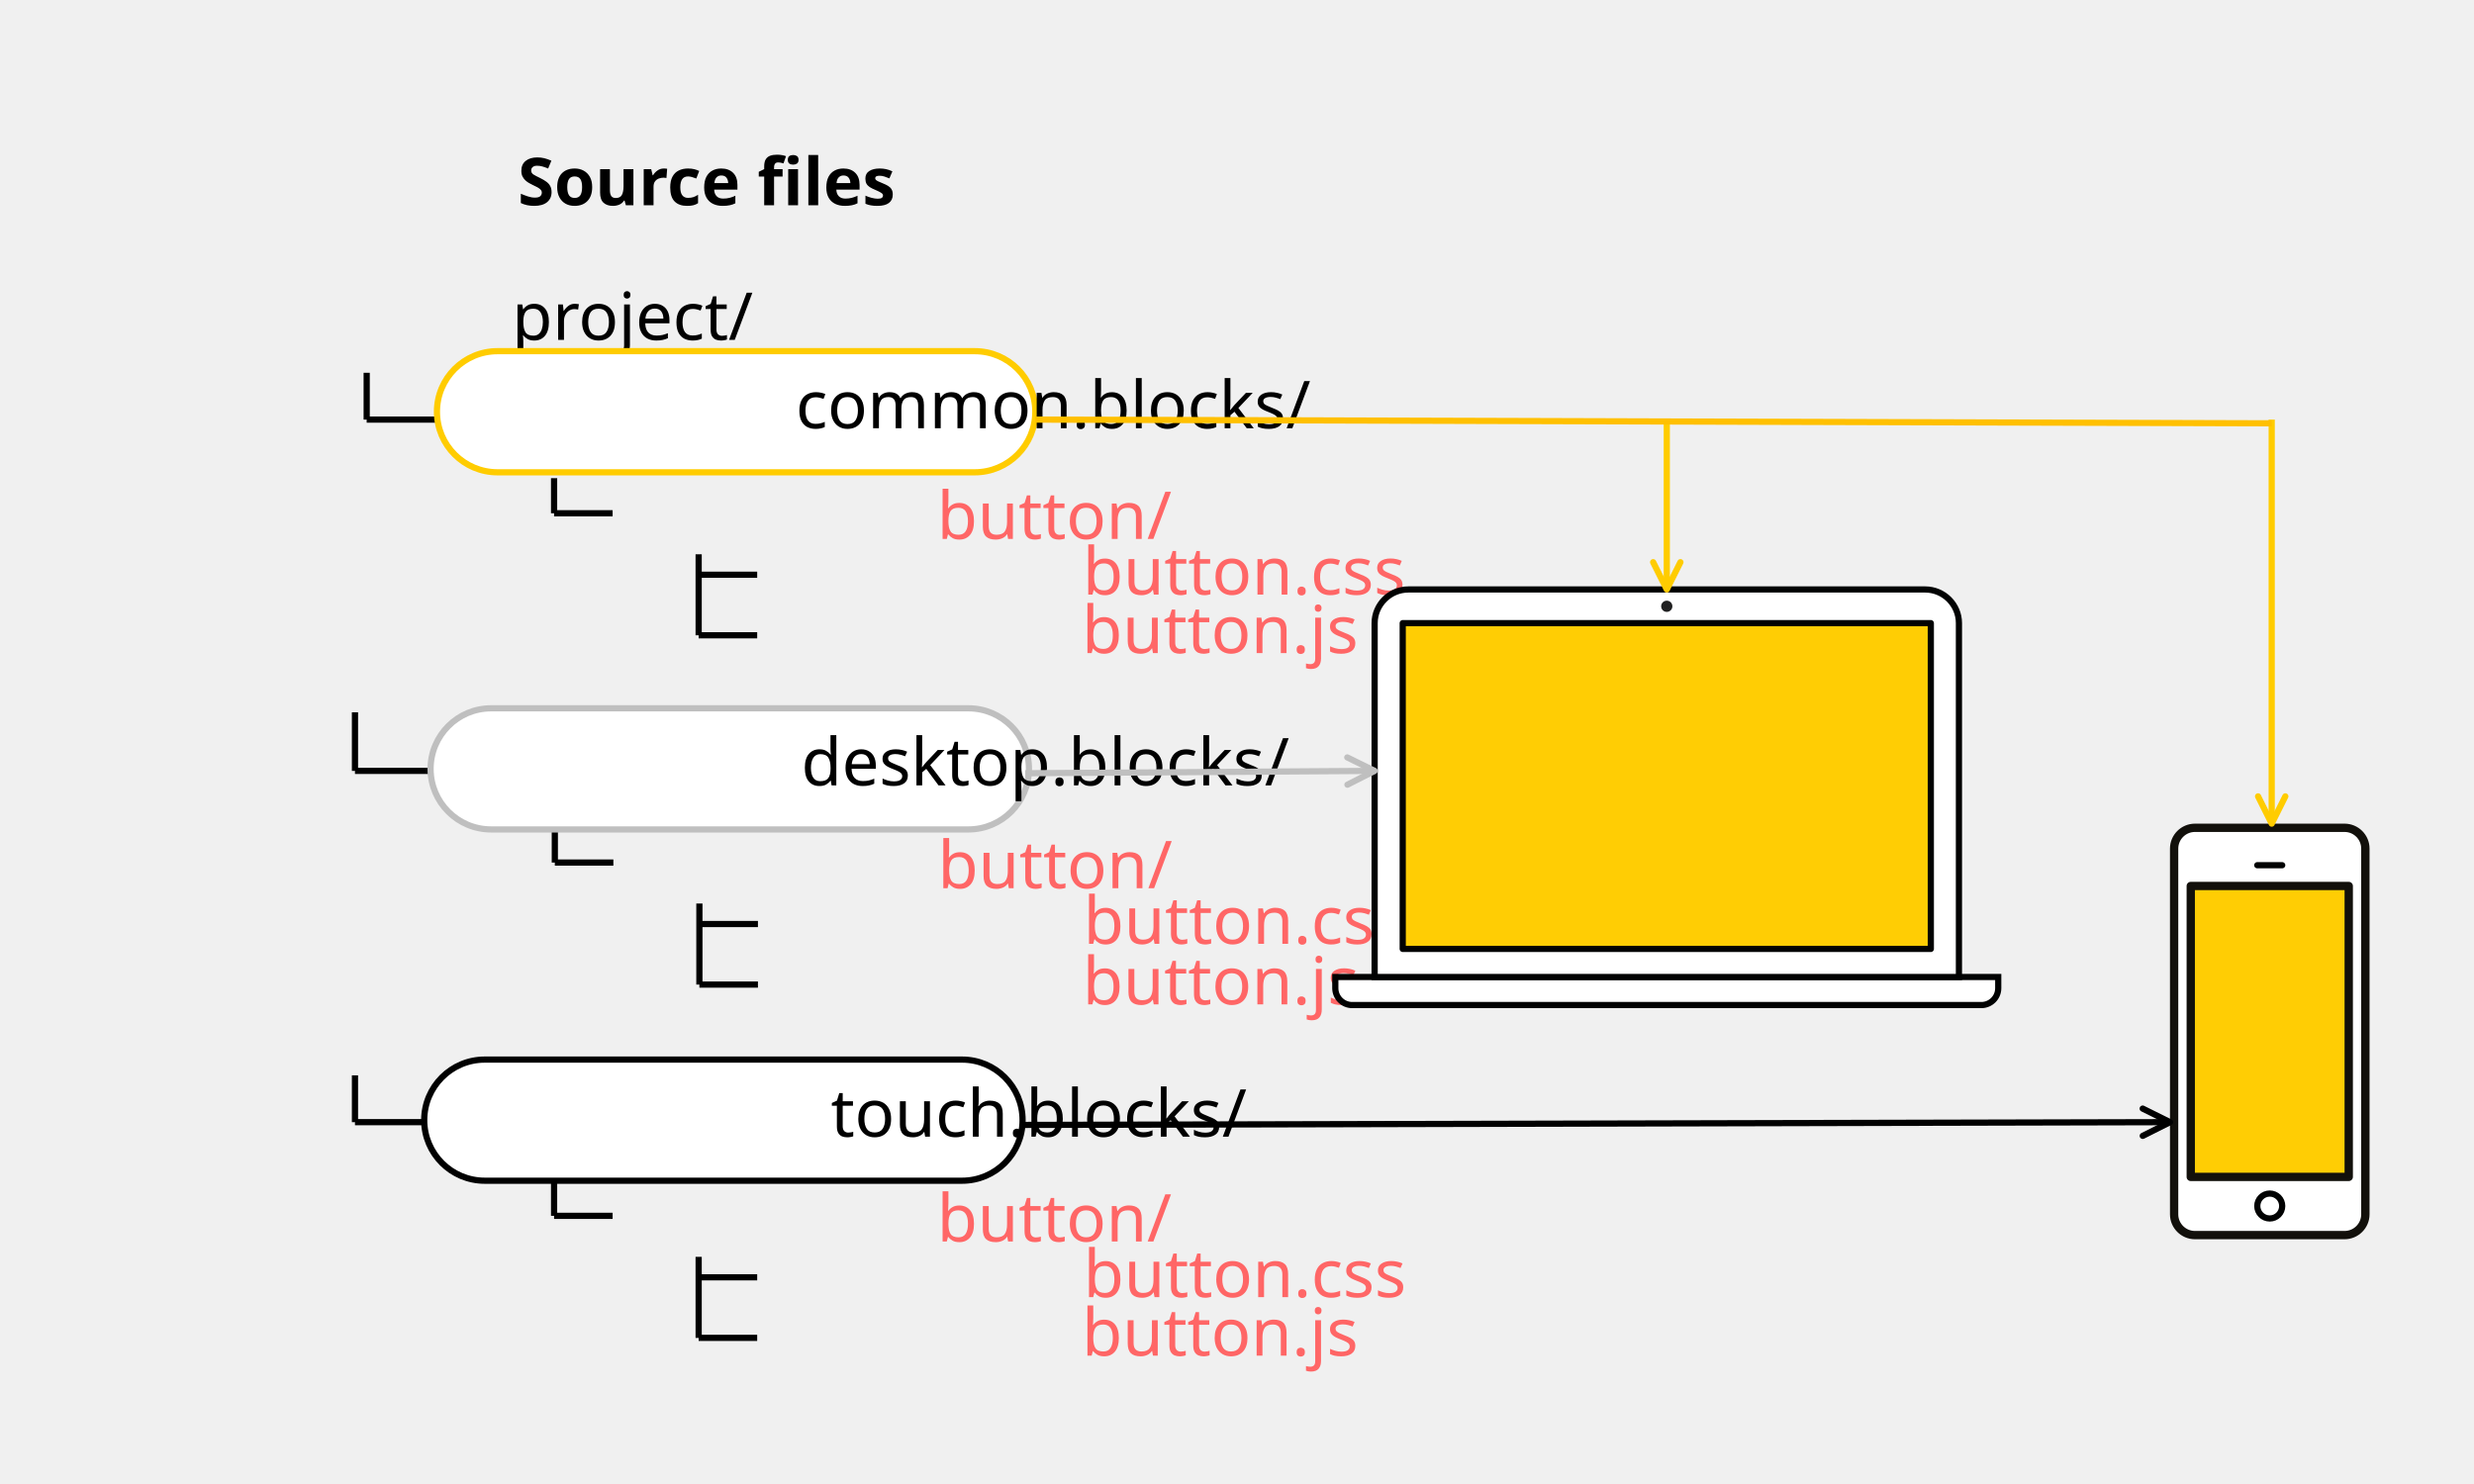
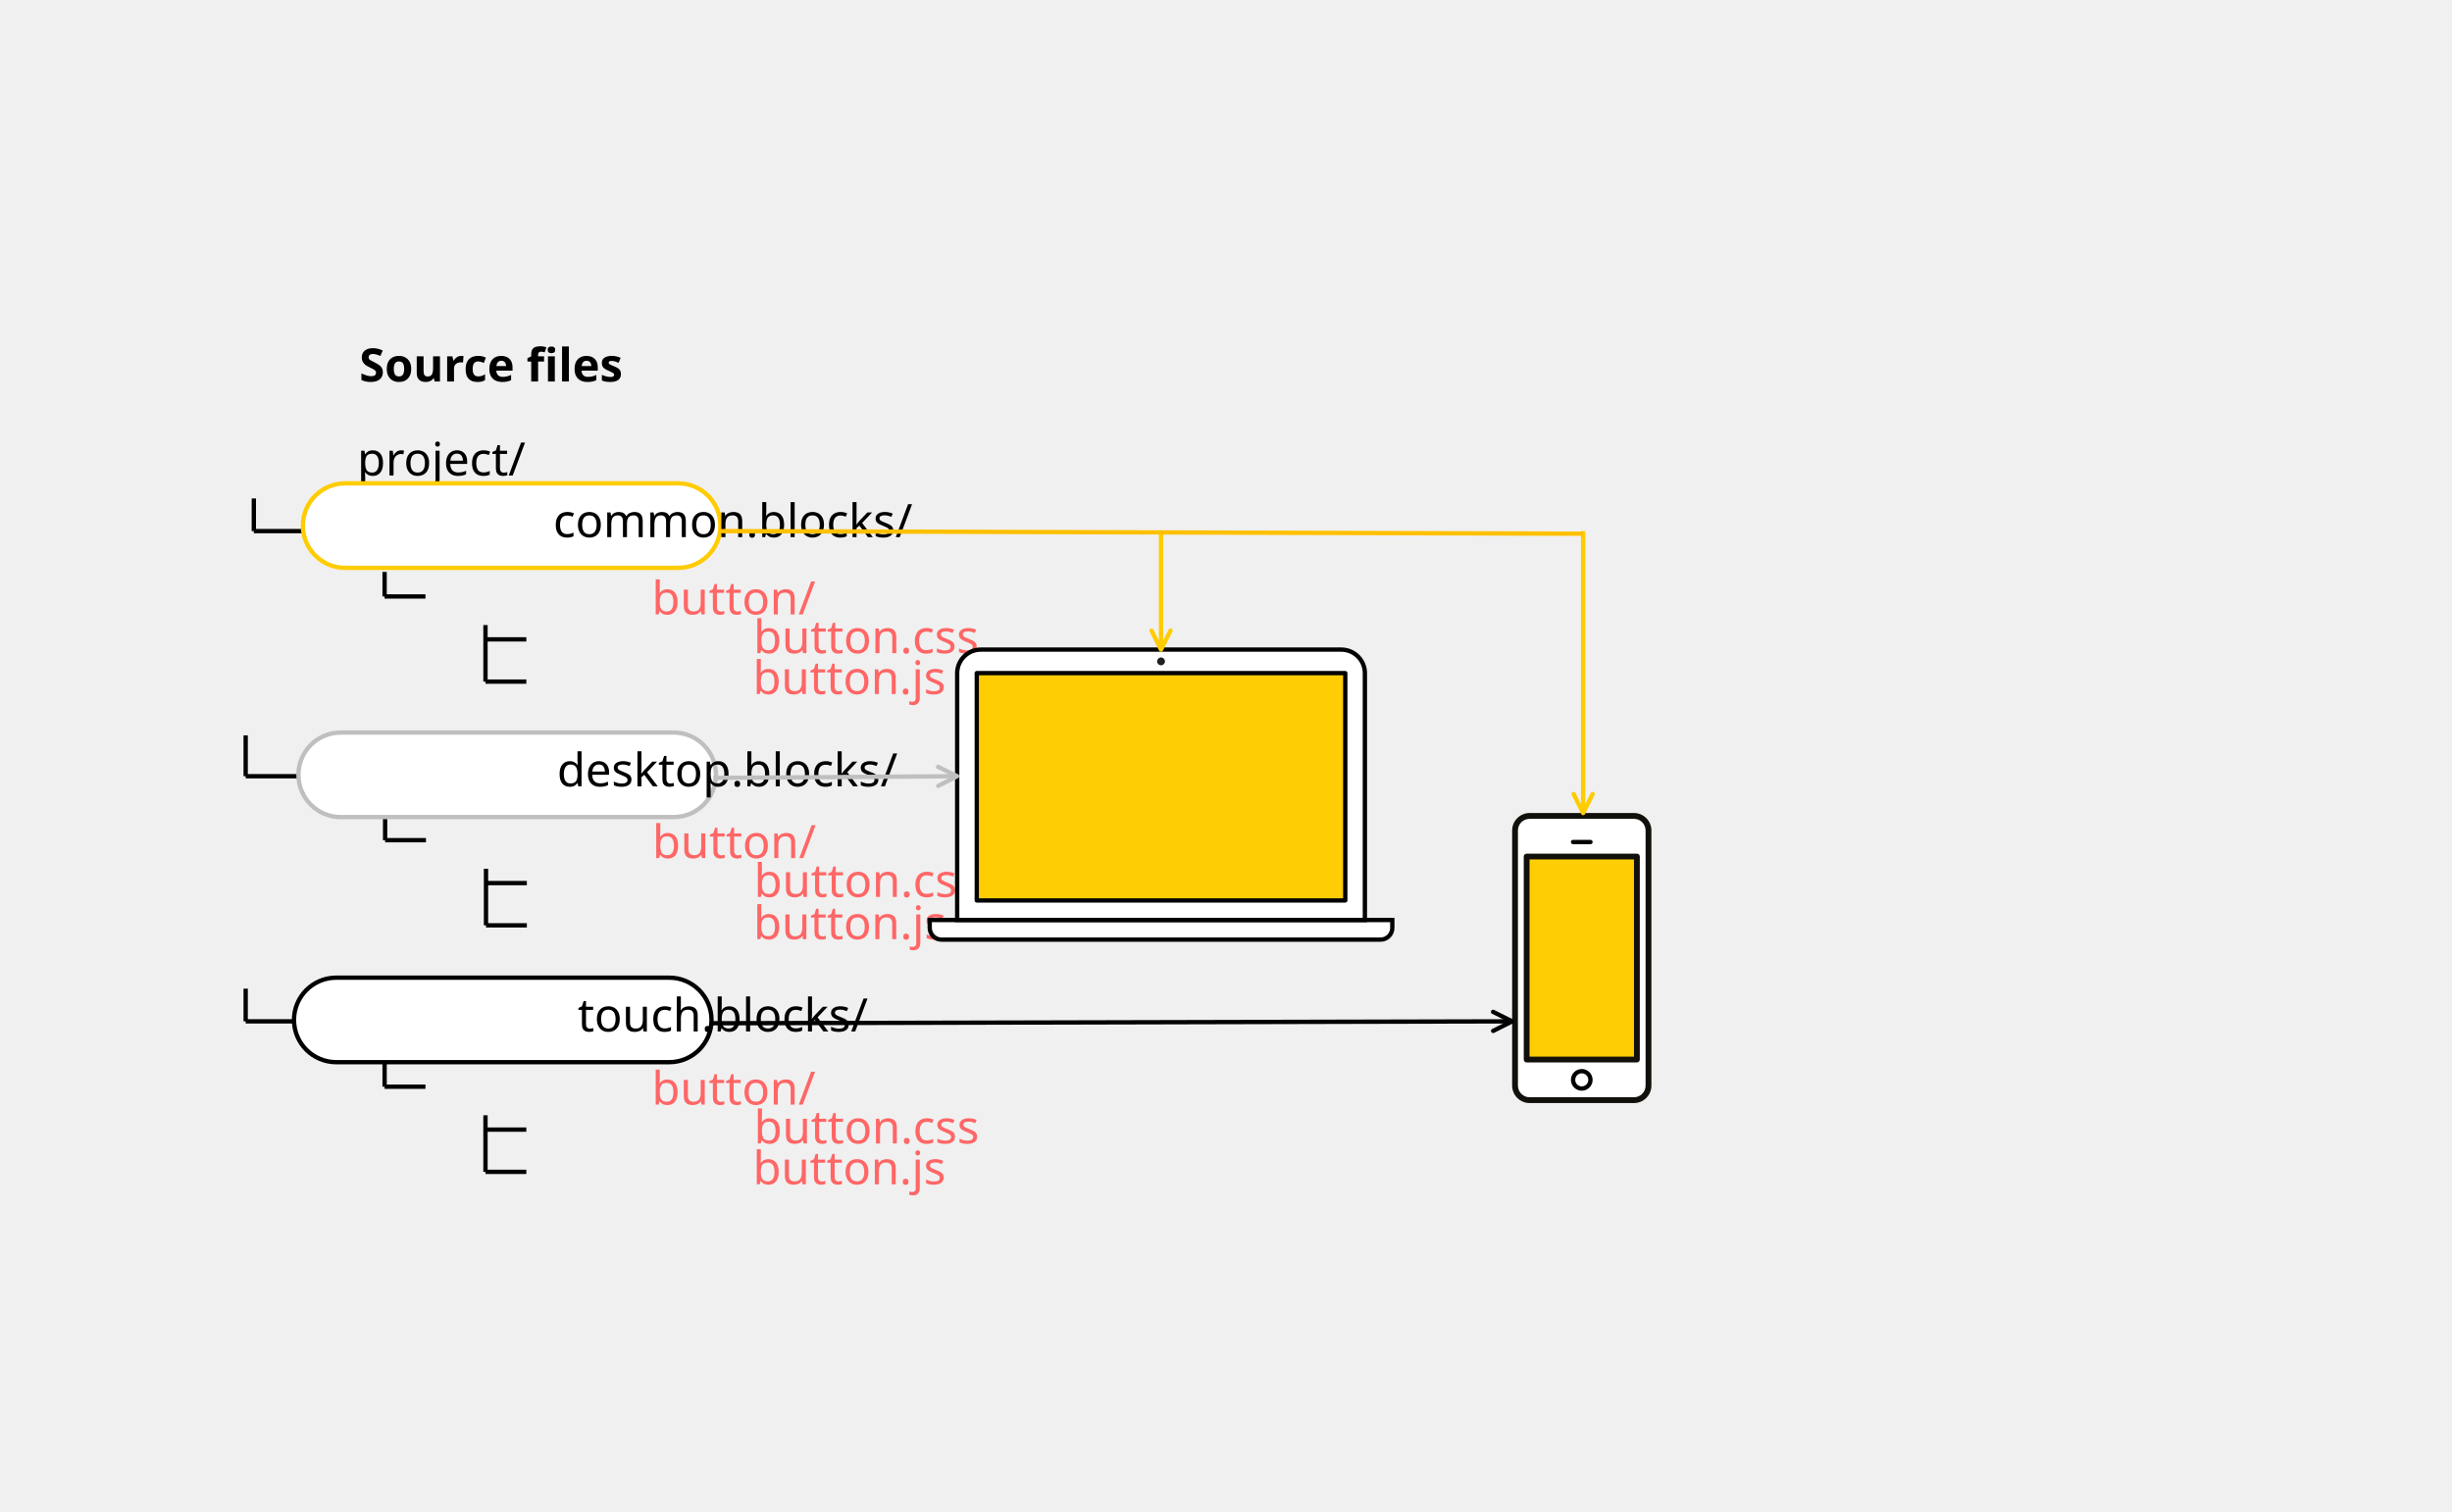
- <svg xmlns="http://www.w3.org/2000/svg" xmlns:ns1="http://schemas.microsoft.com/visio/2003/SVGExtensions/" xmlns:xlink="http://www.w3.org/1999/xlink" width="8.316in" height="4.987in" viewBox="0 0 598.716 359.063" xml:space="preserve" color-interpolation-filters="sRGB" class="st29">
+ <svg xmlns="http://www.w3.org/2000/svg" xmlns:ns1="http://schemas.microsoft.com/visio/2003/SVGExtensions/" xmlns:xlink="http://www.w3.org/1999/xlink" width="11.811in" height="7.283in" viewBox="0 0 850.394 524.409" xml:space="preserve" color-interpolation-filters="sRGB" class="st29">
  <ns1:documentProperties ns1:langID="1049" ns1:metric="true" ns1:viewMarkup="false">
    <ns1:userDefs>
      <ns1:ud ns1:nameU="msvNoAutoConnect" ns1:val="VT0(0):26" />
      <ns1:ud ns1:nameU="msvConvertTheme" />
      <ns1:ud ns1:nameU="DocShowPicture" ns1:prompt="" ns1:val="VT0(1):26" />
      <ns1:ud ns1:nameU="visTLShowProps" ns1:prompt="" ns1:val="VT0(0):26" />
    </ns1:userDefs>
  </ns1:documentProperties>
  <style type="text/css">
	
		.st1 {fill:#ffcc00;stroke:none;stroke-linecap:round;stroke-linejoin:round;stroke-width:0.72}
		.st2 {fill:none;marker-end:url(#mrkr13-6);stroke:none;stroke-linecap:butt;stroke-width:1.5}
		.st3 {fill:#ffcc00;fill-opacity:1;stroke:#ffcc00;stroke-opacity:1;stroke-width:0.373}
		.st4 {fill:#000000;font-family:Yandex Sans Text Light;font-size:1.333em;font-weight:bold}
		.st5 {stroke:#000000;stroke-linecap:butt;stroke-width:1.5}
		.st6 {fill:#ff6666;font-family:Yandex Sans Text Light;font-size:1.333em}
		.st7 {fill:#000000;font-family:Yandex Sans Text Light;font-size:1.333em}
		.st8 {fill:#ffffff;marker-end:url(#mrkr13-136);stroke:#bfbfbf;stroke-linecap:butt;stroke-width:1.5}
		.st9 {fill:#bfbfbf;fill-opacity:1;stroke:#bfbfbf;stroke-opacity:1;stroke-width:0.373}
		.st10 {fill:#ffffff;marker-end:url(#mrkr13-6);stroke:#ffcc00;stroke-linecap:butt;stroke-width:1.5}
		.st11 {fill:#ffffff;marker-end:url(#mrkr13-145);stroke:#000000;stroke-linecap:butt;stroke-width:1.5}
		.st12 {fill:#000000;fill-opacity:1;stroke:#000000;stroke-opacity:1;stroke-width:0.373}
		.st13 {fill:#ffffff;stroke:#010202;stroke-linecap:butt;stroke-width:1.5}
		.st14 {fill:#202021;stroke:none;stroke-linecap:butt;stroke-width:1.5}
		.st15 {fill:#ffcc09;stroke:#010202;stroke-linecap:butt;stroke-width:1.5}
		.st16 {fill:none}
		.st17 {stroke:#010202;stroke-linecap:round;stroke-linejoin:round;stroke-width:1.5}
		.st18 {fill:#ffcd04;stroke:#010202;stroke-linecap:round;stroke-linejoin:round;stroke-width:1.5}
		.st19 {fill:#ffffff;stroke:none;stroke-linecap:butt;stroke-width:1.5}
		.st20 {fill:#12100b;stroke:none;stroke-linecap:butt;stroke-width:1.5}
		.st21 {fill:#ffcd04;stroke:none;stroke-linecap:butt;stroke-width:1.5}
		.st22 {marker-end:url(#mrkr3-198);stroke:#000000;stroke-linecap:butt;stroke-width:1.5}
		.st23 {fill:#000000;fill-opacity:1;stroke:#000000;stroke-opacity:1;stroke-width:0.455}
		.st24 {marker-end:url(#mrkr3-205);stroke:#bfbfbf;stroke-linecap:butt;stroke-width:1.5}
		.st25 {fill:#bfbfbf;fill-opacity:1;stroke:#bfbfbf;stroke-opacity:1;stroke-width:0.455}
		.st26 {marker-end:url(#mrkr3-212);stroke:#ffcc00;stroke-linecap:butt;stroke-width:1.5}
		.st27 {fill:#ffcc00;fill-opacity:1;stroke:#ffcc00;stroke-opacity:1;stroke-width:0.455}
		.st28 {stroke:#ffc000;stroke-linecap:butt;stroke-width:1.5}
		.st29 {fill:none;fill-rule:evenodd;font-size:12px;overflow:visible;stroke-linecap:square;stroke-miterlimit:3}
	
	</style>
  <defs id="Patterns_And_Gradients">
    <linearGradient id="grad0-11" x1="0" y1="0" x2="1" y2="0" gradientTransform="rotate(270 0.5 0.5)">
      <stop offset="0" stop-color="#f2f2f2" stop-opacity="1" />
      <stop offset="1" stop-color="#ffffff" stop-opacity="1" />
    </linearGradient>
    <linearGradient id="grad0-222" x1="0" y1="0" x2="1" y2="0" gradientTransform="rotate(270 0.5 0.5)">
      <stop offset="0" stop-color="#ffce3c" stop-opacity="1" />
      <stop offset="1" stop-color="#ffc000" stop-opacity="1" />
    </linearGradient>
  </defs>
  <defs id="Markers">
    <g id="lend13">
      <path d="M 3 1 L 0 0 L 3 -1 L 3 1 " style="stroke:none" />
    </g>
    <marker id="mrkr13-6" class="st3" ns1:arrowType="13" ns1:arrowSize="2" ns1:setback="8.04" refX="-8.04" orient="auto" markerUnits="strokeWidth" overflow="visible">
      <use xlink:href="#lend13" transform="scale(-2.68,-2.68) " />
    </marker>
    <marker id="mrkr13-136" class="st9" ns1:arrowType="13" ns1:arrowSize="2" ns1:setback="8.04" refX="-8.04" orient="auto" markerUnits="strokeWidth" overflow="visible">
      <use xlink:href="#lend13" transform="scale(-2.68,-2.68) " />
    </marker>
    <marker id="mrkr13-145" class="st12" ns1:arrowType="13" ns1:arrowSize="2" ns1:setback="8.04" refX="-8.04" orient="auto" markerUnits="strokeWidth" overflow="visible">
      <use xlink:href="#lend13" transform="scale(-2.68,-2.68) " />
    </marker>
    <g id="lend3">
      <path d="M 2 1 L 0 0 L 2 -1 " style="stroke-linecap:round;stroke-linejoin:round;fill:none" />
    </g>
    <marker id="mrkr3-198" class="st23" ns1:arrowType="3" ns1:arrowSize="1" orient="auto" markerUnits="strokeWidth" overflow="visible">
      <use xlink:href="#lend3" transform="scale(-2.2,-2.2) " />
    </marker>
    <marker id="mrkr3-205" class="st25" ns1:arrowType="3" ns1:arrowSize="1" orient="auto" markerUnits="strokeWidth" overflow="visible">
      <use xlink:href="#lend3" transform="scale(-2.2,-2.2) " />
    </marker>
    <marker id="mrkr3-212" class="st27" ns1:arrowType="3" ns1:arrowSize="1" orient="auto" markerUnits="strokeWidth" overflow="visible">
      <use xlink:href="#lend3" transform="scale(-2.2,-2.2) " />
    </marker>
  </defs>
  <g ns1:mID="4" ns1:index="2" ns1:groupContext="foregroundPage">
    <ns1:pageProperties ns1:drawingScale="0.0393701" ns1:pageScale="0.0393701" ns1:drawingUnits="24" ns1:shadowOffsetX="8.50394" ns1:shadowOffsetY="-8.50394" />
    <ns1:layer ns1:name="Flowchart" ns1:index="0" />
    <ns1:layer ns1:name="Connector" ns1:index="1" />
    <ns1:layer ns1:name="Соединительная линия" ns1:index="2" />
-     <g id="shape1-1" ns1:mID="1" ns1:groupContext="shape" transform="translate(158.512,-328.35)">
-       <path d="M0 359.06 L134.31 359.06 L0 359.06 Z" class="st1" />
-     </g>
-     <g id="shape4-3" ns1:mID="4" ns1:groupContext="shape" transform="translate(24.9449,-300.004)">
-       <ns1:textBlock ns1:margins="rect(4,4,4,4)" ns1:tabSpace="42.5197" />
-       <ns1:textRect cx="66.614" cy="344.889" width="133.23" height="28.346" />
-       <rect x="0" y="330.716" width="133.228" height="28.346" class="st2" />
-       <text x="25.49" y="349.69" class="st4" ns1:langID="1033">
+     <g id="shape1-1" ns1:mID="1" ns1:groupContext="shape" transform="translate(157.803,-411.024)">
+       <path d="M0 524.41 L134.31 524.41 L0 524.41 Z" class="st1" />
+     </g>
+     <g id="shape4-3" ns1:mID="4" ns1:groupContext="shape" transform="translate(24.2362,-382.677)">
+       <ns1:textBlock ns1:margins="rect(4,4,4,4)" ns1:tabSpace="42.5197" />
+       <ns1:textRect cx="66.614" cy="510.236" width="133.23" height="28.346" />
+       <rect x="0" y="496.063" width="133.228" height="28.346" class="st2" />
+       <text x="25.49" y="515.04" class="st4" ns1:langID="1033">
        <ns1:paragraph ns1:horizAlign="1" />
        <ns1:tabList />Source files</text>
    </g>
-     <g id="shape5-8" ns1:mID="5" ns1:groupContext="shape" transform="translate(493.141,115.752) rotate(90)">
-       <path d="M0 359.06 L8.5 359.06" class="st5" />
-     </g>
-     <g id="shape7-13" ns1:mID="7" ns1:groupContext="shape" transform="translate(134.079,-234.807)">
-       <path d="M0 359.06 L14.17 359.06" class="st5" />
-     </g>
-     <g id="shape8-17" ns1:mID="8" ns1:groupContext="shape" transform="translate(136.873,-223.468)">
-       <ns1:textBlock ns1:margins="rect(4,4,4,4)" ns1:tabSpace="42.5197" />
-       <ns1:textRect cx="42.52" cy="349.141" width="85.04" height="19.843" />
-       <rect x="0" y="339.22" width="85.039" height="19.843" class="st2" />
-       <text x="15.01" y="353.94" class="st6" ns1:langID="1033">
+     <g id="shape5-8" ns1:mID="5" ns1:groupContext="shape" transform="translate(657.78,198.425) rotate(90)">
+       <path d="M0 524.41 L8.5 524.41" class="st5" />
+     </g>
+     <g id="shape7-13" ns1:mID="7" ns1:groupContext="shape" transform="translate(133.37,-317.48)">
+       <path d="M0 524.41 L14.17 524.41" class="st5" />
+     </g>
+     <g id="shape8-17" ns1:mID="8" ns1:groupContext="shape" transform="translate(136.164,-306.142)">
+       <ns1:textBlock ns1:margins="rect(4,4,4,4)" ns1:tabSpace="42.5197" />
+       <ns1:textRect cx="42.52" cy="514.488" width="85.04" height="19.843" />
+       <rect x="0" y="504.567" width="85.039" height="19.843" class="st2" />
+       <text x="15.01" y="519.29" class="st6" ns1:langID="1033">
        <ns1:paragraph ns1:horizAlign="1" />
        <ns1:tabList />button/</text>
    </g>
-     <g id="shape11-21" ns1:mID="11" ns1:groupContext="shape" transform="translate(169.066,-219.925)">
-       <path d="M0 359.06 L14.17 359.06" class="st5" />
-     </g>
-     <g id="shape17-25" ns1:mID="17" ns1:groupContext="shape" transform="translate(34.8661,-271.657)">
-       <ns1:textBlock ns1:margins="rect(4,4,4,4)" ns1:tabSpace="42.5197" />
-       <ns1:textRect cx="42.52" cy="349.141" width="85.04" height="19.843" />
-       <rect x="0" y="339.22" width="85.039" height="19.843" class="st2" />
-       <text x="14.14" y="353.94" class="st7" ns1:langID="1033">
+     <g id="shape11-21" ns1:mID="11" ns1:groupContext="shape" transform="translate(168.358,-302.598)">
+       <path d="M0 524.41 L14.17 524.41" class="st5" />
+     </g>
+     <g id="shape17-25" ns1:mID="17" ns1:groupContext="shape" transform="translate(34.8661,-354.331)">
+       <ns1:textBlock ns1:margins="rect(4,4,4,4)" ns1:tabSpace="42.5197" />
+       <ns1:textRect cx="42.52" cy="514.488" width="85.04" height="19.843" />
+       <rect x="0" y="504.567" width="85.039" height="19.843" class="st2" />
+       <text x="14.14" y="519.29" class="st7" ns1:langID="1033">
        <ns1:paragraph ns1:horizAlign="1" />
        <ns1:tabList />project/</text>
    </g>
-     <g id="shape18-29" ns1:mID="18" ns1:groupContext="shape" transform="translate(88.7244,-257.484)">
-       <path d="M0 359.06 L19.84 359.06" class="st5" />
-     </g>
-     <g id="shape19-33" ns1:mID="19" ns1:groupContext="shape" transform="translate(447.787,90.2399) rotate(90)">
-       <path d="M0 359.06 L11.34 359.06" class="st5" />
-     </g>
-     <g id="shape43-37" ns1:mID="43" ns1:groupContext="shape" transform="translate(528.129,134.177) rotate(90)">
-       <path d="M0 359.06 L19.62 359.06" class="st5" />
-     </g>
-     <g id="shape44-41" ns1:mID="44" ns1:groupContext="shape" transform="translate(176.598,-200.791)">
-       <ns1:textBlock ns1:margins="rect(4,4,4,4)" ns1:tabSpace="42.5197" />
-       <ns1:textRect cx="42.52" cy="354.102" width="85.04" height="9.921" />
-       <rect x="0" y="349.141" width="85.039" height="9.921" class="st2" />
-       <text x="10.34" y="358.9" class="st6" ns1:langID="1033">
+     <g id="shape18-29" ns1:mID="18" ns1:groupContext="shape" transform="translate(88.0157,-340.157)">
+       <path d="M0 524.41 L19.84 524.41" class="st5" />
+     </g>
+     <g id="shape19-33" ns1:mID="19" ns1:groupContext="shape" transform="translate(612.425,172.913) rotate(90)">
+       <path d="M0 524.41 L11.34 524.41" class="st5" />
+     </g>
+     <g id="shape43-37" ns1:mID="43" ns1:groupContext="shape" transform="translate(692.767,216.85) rotate(90)">
+       <path d="M0 524.41 L19.62 524.41" class="st5" />
+     </g>
+     <g id="shape44-41" ns1:mID="44" ns1:groupContext="shape" transform="translate(175.89,-283.465)">
+       <ns1:textBlock ns1:margins="rect(4,4,4,4)" ns1:tabSpace="42.5197" />
+       <ns1:textRect cx="42.52" cy="519.449" width="85.04" height="9.921" />
+       <rect x="0" y="514.488" width="85.039" height="9.921" class="st2" />
+       <text x="10.34" y="524.25" class="st6" ns1:langID="1033">
        <ns1:paragraph ns1:horizAlign="1" />
        <ns1:tabList />button.js</text>
    </g>
-     <g id="shape45-45" ns1:mID="45" ns1:groupContext="shape" transform="translate(182.76,-214.964)">
-       <ns1:textBlock ns1:margins="rect(4,4,4,4)" ns1:tabSpace="42.5197" />
-       <ns1:textRect cx="42.52" cy="354.102" width="85.04" height="9.921" />
-       <rect x="0" y="349.141" width="85.039" height="9.921" class="st2" />
-       <text x="4.38" y="358.9" class="st6" ns1:langID="1033">
+     <g id="shape45-45" ns1:mID="45" ns1:groupContext="shape" transform="translate(182.051,-297.638)">
+       <ns1:textBlock ns1:margins="rect(4,4,4,4)" ns1:tabSpace="42.5197" />
+       <ns1:textRect cx="42.52" cy="519.449" width="85.04" height="9.921" />
+       <rect x="0" y="514.488" width="85.039" height="9.921" class="st2" />
+       <text x="4.38" y="524.25" class="st6" ns1:langID="1033">
        <ns1:paragraph ns1:horizAlign="1" />
        <ns1:tabList />button.css</text>
    </g>
-     <g id="shape48-49" ns1:mID="48" ns1:groupContext="shape" transform="translate(169.066,-205.267)">
-       <path d="M0 359.06 L14.17 359.06" class="st5" />
-     </g>
-     <g id="shape49-53" ns1:mID="49" ns1:groupContext="shape" transform="translate(493.32,190.46) rotate(90)">
-       <path d="M0 359.06 L18.35 359.06" class="st5" />
-     </g>
-     <g id="shape51-57" ns1:mID="51" ns1:groupContext="shape" transform="translate(134.258,-150.252)">
-       <path d="M0 359.06 L14.17 359.06" class="st5" />
-     </g>
-     <g id="shape52-61" ns1:mID="52" ns1:groupContext="shape" transform="translate(137.052,-138.914)">
-       <ns1:textBlock ns1:margins="rect(4,4,4,4)" ns1:tabSpace="42.5197" />
-       <ns1:textRect cx="42.52" cy="349.141" width="85.04" height="19.843" />
-       <rect x="0" y="339.22" width="85.039" height="19.843" class="st2" />
-       <text x="15.01" y="353.94" class="st6" ns1:langID="1033">
+     <g id="shape48-49" ns1:mID="48" ns1:groupContext="shape" transform="translate(168.358,-287.94)">
+       <path d="M0 524.41 L14.17 524.41" class="st5" />
+     </g>
+     <g id="shape49-53" ns1:mID="49" ns1:groupContext="shape" transform="translate(657.959,273.133) rotate(90)">
+       <path d="M0 524.41 L18.35 524.41" class="st5" />
+     </g>
+     <g id="shape51-57" ns1:mID="51" ns1:groupContext="shape" transform="translate(133.549,-232.926)">
+       <path d="M0 524.41 L14.17 524.41" class="st5" />
+     </g>
+     <g id="shape52-61" ns1:mID="52" ns1:groupContext="shape" transform="translate(136.343,-221.587)">
+       <ns1:textBlock ns1:margins="rect(4,4,4,4)" ns1:tabSpace="42.5197" />
+       <ns1:textRect cx="42.52" cy="514.488" width="85.04" height="19.843" />
+       <rect x="0" y="504.567" width="85.039" height="19.843" class="st2" />
+       <text x="15.01" y="519.29" class="st6" ns1:langID="1033">
        <ns1:paragraph ns1:horizAlign="1" />
        <ns1:tabList />button/</text>
    </g>
-     <g id="shape53-65" ns1:mID="53" ns1:groupContext="shape" transform="translate(169.245,-135.37)">
-       <path d="M0 359.06 L14.17 359.06" class="st5" />
-     </g>
-     <g id="shape54-69" ns1:mID="54" ns1:groupContext="shape" transform="translate(85.8898,-172.445)">
-       <path d="M0 359.06 L19.84 359.06" class="st5" />
-     </g>
-     <g id="shape55-73" ns1:mID="55" ns1:groupContext="shape" transform="translate(444.952,172.445) rotate(90)">
-       <path d="M0 359.06 L14.17 359.06" class="st5" />
-     </g>
-     <g id="shape56-77" ns1:mID="56" ns1:groupContext="shape" transform="translate(528.308,218.731) rotate(90)">
-       <path d="M0 359.06 L19.62 359.06" class="st5" />
-     </g>
-     <g id="shape57-81" ns1:mID="57" ns1:groupContext="shape" transform="translate(176.777,-115.752)">
-       <ns1:textBlock ns1:margins="rect(4,4,4,4)" ns1:tabSpace="42.5197" />
-       <ns1:textRect cx="42.52" cy="354.102" width="85.04" height="9.921" />
-       <rect x="0" y="349.141" width="85.039" height="9.921" class="st2" />
-       <text x="10.34" y="358.9" class="st6" ns1:langID="1033">
+     <g id="shape53-65" ns1:mID="53" ns1:groupContext="shape" transform="translate(168.537,-218.044)">
+       <path d="M0 524.41 L14.17 524.41" class="st5" />
+     </g>
+     <g id="shape54-69" ns1:mID="54" ns1:groupContext="shape" transform="translate(85.1811,-255.118)">
+       <path d="M0 524.41 L19.84 524.41" class="st5" />
+     </g>
+     <g id="shape55-73" ns1:mID="55" ns1:groupContext="shape" transform="translate(609.591,255.118) rotate(90)">
+       <path d="M0 524.41 L14.17 524.41" class="st5" />
+     </g>
+     <g id="shape56-77" ns1:mID="56" ns1:groupContext="shape" transform="translate(692.946,301.405) rotate(90)">
+       <path d="M0 524.41 L19.62 524.41" class="st5" />
+     </g>
+     <g id="shape57-81" ns1:mID="57" ns1:groupContext="shape" transform="translate(176.069,-198.425)">
+       <ns1:textBlock ns1:margins="rect(4,4,4,4)" ns1:tabSpace="42.5197" />
+       <ns1:textRect cx="42.52" cy="519.449" width="85.04" height="9.921" />
+       <rect x="0" y="514.488" width="85.039" height="9.921" class="st2" />
+       <text x="10.34" y="524.25" class="st6" ns1:langID="1033">
        <ns1:paragraph ns1:horizAlign="1" />
        <ns1:tabList />button.js</text>
    </g>
-     <g id="shape58-85" ns1:mID="58" ns1:groupContext="shape" transform="translate(182.939,-130.41)">
-       <ns1:textBlock ns1:margins="rect(4,4,4,4)" ns1:tabSpace="42.5197" />
-       <ns1:textRect cx="42.52" cy="354.102" width="85.04" height="9.921" />
-       <rect x="0" y="349.141" width="85.039" height="9.921" class="st2" />
-       <text x="4.38" y="358.9" class="st6" ns1:langID="1033">
+     <g id="shape58-85" ns1:mID="58" ns1:groupContext="shape" transform="translate(182.23,-213.083)">
+       <ns1:textBlock ns1:margins="rect(4,4,4,4)" ns1:tabSpace="42.5197" />
+       <ns1:textRect cx="42.52" cy="519.449" width="85.04" height="9.921" />
+       <rect x="0" y="514.488" width="85.039" height="9.921" class="st2" />
+       <text x="4.38" y="524.25" class="st6" ns1:langID="1033">
        <ns1:paragraph ns1:horizAlign="1" />
        <ns1:tabList />button.css</text>
    </g>
-     <g id="shape59-89" ns1:mID="59" ns1:groupContext="shape" transform="translate(169.245,-120.712)">
-       <path d="M0 359.06 L14.17 359.06" class="st5" />
-     </g>
-     <g id="shape60-93" ns1:mID="60" ns1:groupContext="shape" transform="translate(493.141,276.133) rotate(90)">
-       <path d="M0 359.06 L18.2 359.06" class="st5" />
-     </g>
-     <g id="shape62-97" ns1:mID="62" ns1:groupContext="shape" transform="translate(134.079,-64.7281)">
-       <path d="M0 359.06 L14.17 359.06" class="st5" />
-     </g>
-     <g id="shape63-101" ns1:mID="63" ns1:groupContext="shape" transform="translate(136.873,-53.3895)">
-       <ns1:textBlock ns1:margins="rect(4,4,4,4)" ns1:tabSpace="42.5197" />
-       <ns1:textRect cx="42.52" cy="349.141" width="85.04" height="19.843" />
-       <rect x="0" y="339.22" width="85.039" height="19.843" class="st2" />
-       <text x="15.01" y="353.94" class="st6" ns1:langID="1033">
+     <g id="shape59-89" ns1:mID="59" ns1:groupContext="shape" transform="translate(168.537,-203.386)">
+       <path d="M0 524.41 L14.17 524.41" class="st5" />
+     </g>
+     <g id="shape60-93" ns1:mID="60" ns1:groupContext="shape" transform="translate(657.78,358.806) rotate(90)">
+       <path d="M0 524.41 L18.2 524.41" class="st5" />
+     </g>
+     <g id="shape62-97" ns1:mID="62" ns1:groupContext="shape" transform="translate(133.37,-147.402)">
+       <path d="M0 524.41 L14.17 524.41" class="st5" />
+     </g>
+     <g id="shape63-101" ns1:mID="63" ns1:groupContext="shape" transform="translate(136.164,-136.063)">
+       <ns1:textBlock ns1:margins="rect(4,4,4,4)" ns1:tabSpace="42.5197" />
+       <ns1:textRect cx="42.52" cy="514.488" width="85.04" height="19.843" />
+       <rect x="0" y="504.567" width="85.039" height="19.843" class="st2" />
+       <text x="15.01" y="519.29" class="st6" ns1:langID="1033">
        <ns1:paragraph ns1:horizAlign="1" />
        <ns1:tabList />button/</text>
    </g>
-     <g id="shape64-105" ns1:mID="64" ns1:groupContext="shape" transform="translate(169.066,-49.8462)">
-       <path d="M0 359.06 L14.17 359.06" class="st5" />
-     </g>
-     <g id="shape65-109" ns1:mID="65" ns1:groupContext="shape" transform="translate(85.8898,-87.4053)">
-       <path d="M0 359.06 L19.84 359.06" class="st5" />
-     </g>
-     <g id="shape66-113" ns1:mID="66" ns1:groupContext="shape" transform="translate(444.952,260.319) rotate(90)">
-       <path d="M0 359.06 L11.34 359.06" class="st5" />
-     </g>
-     <g id="shape67-117" ns1:mID="67" ns1:groupContext="shape" transform="translate(528.129,304.256) rotate(90)">
-       <path d="M0 359.06 L19.62 359.06" class="st5" />
-     </g>
-     <g id="shape68-121" ns1:mID="68" ns1:groupContext="shape" transform="translate(176.598,-30.7124)">
-       <ns1:textBlock ns1:margins="rect(4,4,4,4)" ns1:tabSpace="42.5197" />
-       <ns1:textRect cx="42.52" cy="354.102" width="85.04" height="9.921" />
-       <rect x="0" y="349.141" width="85.039" height="9.921" class="st2" />
-       <text x="10.34" y="358.9" class="st6" ns1:langID="1033">
+     <g id="shape64-105" ns1:mID="64" ns1:groupContext="shape" transform="translate(168.358,-132.52)">
+       <path d="M0 524.41 L14.17 524.41" class="st5" />
+     </g>
+     <g id="shape65-109" ns1:mID="65" ns1:groupContext="shape" transform="translate(85.1811,-170.079)">
+       <path d="M0 524.41 L19.84 524.41" class="st5" />
+     </g>
+     <g id="shape66-113" ns1:mID="66" ns1:groupContext="shape" transform="translate(609.591,342.992) rotate(90)">
+       <path d="M0 524.41 L11.34 524.41" class="st5" />
+     </g>
+     <g id="shape67-117" ns1:mID="67" ns1:groupContext="shape" transform="translate(692.767,386.929) rotate(90)">
+       <path d="M0 524.41 L19.62 524.41" class="st5" />
+     </g>
+     <g id="shape68-121" ns1:mID="68" ns1:groupContext="shape" transform="translate(175.89,-113.386)">
+       <ns1:textBlock ns1:margins="rect(4,4,4,4)" ns1:tabSpace="42.5197" />
+       <ns1:textRect cx="42.52" cy="519.449" width="85.04" height="9.921" />
+       <rect x="0" y="514.488" width="85.039" height="9.921" class="st2" />
+       <text x="10.34" y="524.25" class="st6" ns1:langID="1033">
        <ns1:paragraph ns1:horizAlign="1" />
        <ns1:tabList />button.js</text>
    </g>
-     <g id="shape69-125" ns1:mID="69" ns1:groupContext="shape" transform="translate(182.939,-44.8856)">
-       <ns1:textBlock ns1:margins="rect(4,4,4,4)" ns1:tabSpace="42.5197" />
-       <ns1:textRect cx="42.52" cy="354.102" width="85.04" height="9.921" />
-       <rect x="0" y="349.141" width="85.039" height="9.921" class="st2" />
-       <text x="4.38" y="358.9" class="st6" ns1:langID="1033">
+     <g id="shape69-125" ns1:mID="69" ns1:groupContext="shape" transform="translate(182.23,-127.559)">
+       <ns1:textBlock ns1:margins="rect(4,4,4,4)" ns1:tabSpace="42.5197" />
+       <ns1:textRect cx="42.52" cy="519.449" width="85.04" height="9.921" />
+       <rect x="0" y="514.488" width="85.039" height="9.921" class="st2" />
+       <text x="4.38" y="524.25" class="st6" ns1:langID="1033">
        <ns1:paragraph ns1:horizAlign="1" />
        <ns1:tabList />button.css</text>
    </g>
-     <g id="shape70-129" ns1:mID="70" ns1:groupContext="shape" transform="translate(169.066,-35.1881)">
-       <path d="M0 359.06 L14.17 359.06" class="st5" />
-     </g>
-     <g id="shape73-133" ns1:mID="73" ns1:groupContext="shape" transform="translate(104.192,-158.271)">
-       <ns1:textBlock ns1:margins="rect(4,4,4,4)" ns1:tabSpace="42.5197" />
-       <ns1:textRect cx="72.407" cy="344.401" width="144.82" height="29.324" />
-       <rect x="0" y="329.739" width="144.813" height="29.324" rx="14.662" ry="14.662" class="st8" />
-       <text x="14.84" y="348.4" class="st7" ns1:langID="1033">
+     <g id="shape70-129" ns1:mID="70" ns1:groupContext="shape" transform="translate(168.358,-117.862)">
+       <path d="M0 524.41 L14.17 524.41" class="st5" />
+     </g>
+     <g id="shape73-133" ns1:mID="73" ns1:groupContext="shape" transform="translate(103.483,-240.945)">
+       <ns1:textBlock ns1:margins="rect(4,4,4,4)" ns1:tabSpace="42.5197" />
+       <ns1:textRect cx="72.407" cy="509.747" width="144.82" height="29.324" />
+       <rect x="0" y="495.086" width="144.813" height="29.324" rx="14.662" ry="14.662" class="st8" />
+       <text x="14.84" y="513.75" class="st7" ns1:langID="1033">
        <ns1:paragraph ns1:spLine="-1" ns1:horizAlign="1" />
        <ns1:tabList />desktop.blocks/</text>
    </g>
-     <g id="shape74-138" ns1:mID="74" ns1:groupContext="shape" transform="translate(105.732,-244.728)">
-       <ns1:textBlock ns1:margins="rect(4,4,4,4)" ns1:tabSpace="42.5197" />
-       <ns1:textRect cx="72.407" cy="344.401" width="144.82" height="29.324" />
-       <rect x="0" y="329.739" width="144.813" height="29.324" rx="14.662" ry="14.662" class="st10" />
-       <text x="11.98" y="348.4" class="st7" ns1:langID="1033">
+     <g id="shape74-138" ns1:mID="74" ns1:groupContext="shape" transform="translate(105.024,-327.402)">
+       <ns1:textBlock ns1:margins="rect(4,4,4,4)" ns1:tabSpace="42.5197" />
+       <ns1:textRect cx="72.407" cy="509.747" width="144.82" height="29.324" />
+       <rect x="0" y="495.086" width="144.813" height="29.324" rx="14.662" ry="14.662" class="st10" />
+       <text x="11.98" y="513.75" class="st7" ns1:langID="1033">
        <ns1:paragraph ns1:spLine="-1" ns1:horizAlign="1" />
        <ns1:tabList />common.blocks/</text>
    </g>
-     <g id="shape77-142" ns1:mID="77" ns1:groupContext="shape" transform="translate(102.651,-73.232)">
-       <ns1:textBlock ns1:margins="rect(4,4,4,4)" ns1:tabSpace="42.5197" />
-       <ns1:textRect cx="72.407" cy="344.401" width="144.82" height="29.324" />
-       <rect x="0" y="329.739" width="144.813" height="29.324" rx="14.662" ry="14.662" class="st11" />
-       <text x="23.54" y="348.4" class="st7" ns1:langID="1033">
+     <g id="shape77-142" ns1:mID="77" ns1:groupContext="shape" transform="translate(101.942,-155.906)">
+       <ns1:textBlock ns1:margins="rect(4,4,4,4)" ns1:tabSpace="42.5197" />
+       <ns1:textRect cx="72.407" cy="509.747" width="144.82" height="29.324" />
+       <rect x="0" y="495.086" width="144.813" height="29.324" rx="14.662" ry="14.662" class="st11" />
+       <text x="23.54" y="513.75" class="st7" ns1:langID="1033">
        <ns1:paragraph ns1:spLine="-1" ns1:horizAlign="1" />
        <ns1:tabList />touch.blocks/</text>
    </g>
-     <g id="group87-147" transform="translate(323.15,-115.752)" ns1:mID="87" ns1:groupContext="group">
+     <g id="group87-147" transform="translate(322.441,-198.425)" ns1:mID="87" ns1:groupContext="group">
      <g id="group88-148" ns1:mID="88" ns1:groupContext="group">
        <g id="shape89-149" ns1:mID="89" ns1:groupContext="shape">
-           <path d="M85.66 352.26 L69.34 352.26 L0 352.26 L0 353.62 L0 354.98 C-0 357.23 1.84 359.06 4.08 359.06 L156.36          359.06 C158.61 359.06 160.44 357.23 160.44 354.98 L160.44 353.62 L160.44 352.26 L85.66 352.26 Z" class="st13" />
+           <path d="M85.66 517.61 L69.34 517.61 L0 517.61 L0 518.97 L0 520.33 C-0 522.57 1.84 524.41 4.08 524.41 L156.36          524.41 C158.61 524.41 160.44 522.57 160.44 520.33 L160.44 518.97 L160.44 517.61 L85.66 517.61 Z" class="st13" />
        </g>
        <g id="shape90-151" ns1:mID="90" ns1:groupContext="shape" transform="translate(9.51768,-6.79835)">
-           <path d="M133.25 265.25 L8.16 265.25 C3.67 265.25 0 268.92 0 273.4 L0 359.06 L59.83 359.06 L66.62 359.06 L67.98          359.06 L76.14 359.06 L141.41 359.06 L141.41 273.4 C141.41 268.92 137.73 265.25 133.25 265.25 Z" class="st13" />
+           <path d="M133.25 430.59 L8.16 430.59 C3.67 430.59 0 434.26 0 438.75 L0 524.41 L59.83 524.41 L66.62 524.41 L67.98          524.41 L76.14 524.41 L141.41 524.41 L141.41 438.75 C141.41 434.26 137.73 430.59 133.25 430.59 Z" class="st13" />
        </g>
        <g id="shape91-153" ns1:mID="91" ns1:groupContext="shape" transform="translate(78.8608,-95.1768)">
-           <path d="M2.72 357.7 C2.72 358.45 2.11 359.06 1.36 359.06 C0.61 359.06 0 358.45 0 357.7 C0 356.95 0.61 356.34          1.36 356.34 C2.11 356.34 2.72 356.95 2.72 357.7 Z" class="st14" />
+           <path d="M2.72 523.05 C2.72 523.8 2.11 524.41 1.36 524.41 C0.61 524.41 0 523.8 0 523.05 C0 522.3 0.61 521.69          1.36 521.69 C2.11 521.69 2.72 522.3 2.72 523.05 Z" class="st14" />
        </g>
        <g id="group92-155" transform="translate(50.3078,-27.1934)" ns1:mID="92" ns1:groupContext="group">
          <g id="shape93-156" ns1:mID="93" ns1:groupContext="shape">
-             <path d="M35.35 334.59 L24.47 334.59 C24.47 318.27 33.99 306.04 33.99 306.04 L4.08 306.04 C1.84 306.04 0           307.87 0 310.11 L0 354.98 C-0 357.23 1.84 359.06 4.08 359.06 L35.96 359.06 C32.97 346.42 35.35           334.59 35.35 334.59 Z" class="st15" />
+             <path d="M35.35 499.94 L24.47 499.94 C24.47 483.62 33.99 471.38 33.99 471.38 L4.08 471.38 C1.84 471.38 0           473.22 0 475.46 L0 520.33 C-0 522.57 1.84 524.41 4.08 524.41 L35.96 524.41 C32.97 511.76 35.35           499.94 35.35 499.94 Z" class="st15" />
          </g>
          <g id="group94-158" transform="translate(8.15801,0)" ns1:mID="94" ns1:groupContext="group">
            <g id="shape95-159" ns1:mID="95" ns1:groupContext="shape" transform="translate(2.51799E-013,-12.237)">
-               <path d="M0 353.62 C-0 353.62 9.52 359.06 21.75 359.06 C33.99 359.06 43.51 353.62 43.51 353.62 L0 353.62            Z" class="st16" />
-               <path d="M0 353.62 C-0 353.62 9.52 359.06 21.75 359.06 C33.99 359.06 43.51 353.62 43.51 353.62" class="st17" />
+               <path d="M0 518.97 C-0 518.97 9.52 524.41 21.75 524.41 C33.99 524.41 43.51 518.97 43.51 518.97 L0 518.97            Z" class="st16" />
+               <path d="M0 518.97 C-0 518.97 9.52 524.41 21.75 524.41 C33.99 524.41 43.51 518.97 43.51 518.97" class="st17" />
            </g>
            <g id="shape96-162" ns1:mID="96" ns1:groupContext="shape" transform="translate(6.79835,-36.7111)">
-               <path d="M0 353.62 L0 359.06 L0 353.62 Z" class="st16" />
-               <path d="M0 353.62 L0 359.06" class="st17" />
+               <path d="M0 518.97 L0 524.41 L0 518.97 Z" class="st16" />
+               <path d="M0 518.97 L0 524.41" class="st17" />
            </g>
            <g id="shape97-165" ns1:mID="97" ns1:groupContext="shape" transform="translate(33.9917,-36.7111)">
-               <path d="M0 353.62 L0 359.06 L0 353.62 Z" class="st16" />
-               <path d="M0 353.62 L0 359.06" class="st17" />
+               <path d="M0 518.97 L0 524.41 L0 518.97 Z" class="st16" />
+               <path d="M0 518.97 L0 524.41" class="st17" />
            </g>
            <g id="shape98-168" ns1:mID="98" ns1:groupContext="shape" transform="translate(25.8337,0)">
-               <path d="M1.97 359.06 L21.75 359.06 C24 359.06 25.83 357.23 25.83 354.98 L25.83 310.11 C25.83 307.87            24 306.04 21.75 306.04 L0 306.04 L1.97 359.06 Z" class="st16" />
-               <path d="M1.97 359.06 L21.75 359.06 C24 359.06 25.83 357.23 25.83 354.98 L25.83 310.11 C25.83 307.87            24 306.04 21.75 306.04 L0 306.04" class="st17" />
+               <path d="M1.97 524.41 L21.75 524.41 C24 524.41 25.83 522.57 25.83 520.33 L25.83 475.46 C25.83 473.22            24 471.38 21.75 471.38 L0 471.38 L1.97 524.41 Z" class="st16" />
+               <path d="M1.97 524.41 L21.75 524.41 C24 524.41 25.83 522.57 25.83 520.33 L25.83 475.46 C25.83 473.22            24 471.38 21.75 471.38 L0 471.38" class="st17" />
            </g>
          </g>
        </g>
        <g id="shape99-171" ns1:mID="99" ns1:groupContext="shape" transform="translate(16.316,-13.5967)">
-           <rect x="0" y="280.202" width="127.809" height="78.861" class="st18" />
+           <rect x="0" y="445.549" width="127.809" height="78.861" class="st18" />
        </g>
      </g>
    </g>
-     <g id="group100-173" transform="translate(525.153,-59.0588)" ns1:mID="100" ns1:groupContext="group">
+     <g id="group100-173" transform="translate(524.445,-141.732)" ns1:mID="100" ns1:groupContext="group">
      <g id="group101-174" ns1:mID="101" ns1:groupContext="group">
        <g id="group102-175" ns1:mID="102" ns1:groupContext="group">
          <g id="shape103-176" ns1:mID="103" ns1:groupContext="shape" transform="translate(1.00616,-1.00616)">
-             <path d="M5.03 359.06 C2.26 359.06 0 356.8 0 354.03 L0 265.49 C0 262.72 2.26 260.46 5.03 260.46 L41.25 260.46           C44.02 260.46 46.28 262.72 46.28 265.49 L46.28 354.03 C46.28 356.8 44.02 359.06 41.25 359.06           L5.03 359.06 Z" class="st19" />
+             <path d="M5.03 524.41 C2.26 524.41 0 522.15 0 519.38 L0 430.84 C0 428.07 2.26 425.81 5.03 425.81 L41.25 425.81           C44.02 425.81 46.28 428.07 46.28 430.84 L46.28 519.38 C46.28 522.15 44.02 524.41 41.25 524.41           L5.03 524.41 Z" class="st19" />
          </g>
          <g id="shape104-178" ns1:mID="104" ns1:groupContext="shape">
-             <path d="M42.26 260.46 C44.47 260.46 46.28 262.27 46.28 264.48 L46.28 353.03 C46.28 355.24 44.47 357.05 42.26           357.05 L6.04 357.05 C3.82 357.05 2.01 355.24 2.01 353.03 L2.01 264.48 C2.01 262.27 3.82 260.46           6.04 260.46 L42.26 260.46 ZM42.26 258.45 L6.04 258.45 C2.72 258.45 0 261.16 0 264.48 L0 353.03           C-0 356.35 2.72 359.06 6.04 359.06 L42.26 359.06 C45.58 359.06 48.3 356.35 48.3 353.03 L48.3           264.48 C48.3 261.16 45.58 258.45 42.26 258.45 Z" class="st20" />
+             <path d="M42.26 425.81 C44.47 425.81 46.28 427.62 46.28 429.83 L46.28 518.37 C46.28 520.59 44.47 522.4 42.26           522.4 L6.04 522.4 C3.82 522.4 2.01 520.59 2.01 518.37 L2.01 429.83 C2.01 427.62 3.82 425.81           6.04 425.81 L42.26 425.81 ZM42.26 423.79 L6.04 423.79 C2.72 423.79 0 426.51 0 429.83 L0 518.37           C-0 521.69 2.72 524.41 6.04 524.41 L42.26 524.41 C45.58 524.41 48.3 521.69 48.3 518.37 L48.3           429.83 C48.3 426.51 45.58 423.79 42.26 423.79 Z" class="st20" />
          </g>
        </g>
        <g id="group105-180" transform="translate(4.02462,-14.0862)" ns1:mID="105" ns1:groupContext="group">
          <g id="shape106-181" ns1:mID="106" ns1:groupContext="shape" transform="translate(1.00616,-1.00616)">
-             <rect x="0" y="288.632" width="38.234" height="70.431" class="st21" />
+             <rect x="0" y="453.979" width="38.234" height="70.431" class="st21" />
          </g>
          <g id="shape107-183" ns1:mID="107" ns1:groupContext="shape">
-             <path d="M38.23 288.63 L38.23 357.05 L2.01 357.05 L2.01 288.63 L38.23 288.63 ZM39.24 286.62 L1.01 286.62           C0.45 286.62 0 287.07 0 287.63 L0 358.06 C0 358.61 0.45 359.06 1.01 359.06 L39.24 359.06 C39.79           359.06 40.25 358.61 40.25 358.06 L40.25 287.63 C40.25 287.07 39.79 286.62 39.24 286.62 Z" class="st20" />
+             <path d="M38.23 453.98 L38.23 522.4 L2.01 522.4 L2.01 453.98 L38.23 453.98 ZM39.24 451.97 L1.01 451.97 C0.45           451.97 0 452.42 0 452.97 L0 523.4 C0 523.96 0.45 524.41 1.01 524.41 L39.24 524.41 C39.79 524.41           40.25 523.96 40.25 523.4 L40.25 452.97 C40.25 452.42 39.79 451.97 39.24 451.97 Z" class="st20" />
          </g>
        </g>
        <g id="shape108-185" ns1:mID="108" ns1:groupContext="shape" transform="translate(21.1293,-5.03078)">
-           <ellipse cx="3.018" cy="356.044" rx="3.018" ry="3.018" class="st13" />
-         </g>
-         <g id="shape109-187" ns1:mID="109" ns1:groupContext="shape" transform="translate(27.1662,627.571) rotate(180)">
-           <path d="M0 359.06 L6.04 359.06" class="st17" />
+           <ellipse cx="3.018" cy="521.391" rx="3.018" ry="3.018" class="st13" />
+         </g>
+         <g id="shape109-187" ns1:mID="109" ns1:groupContext="shape" transform="translate(27.1662,958.265) rotate(180)">
+           <path d="M0 524.41 L6.04 524.41" class="st17" />
        </g>
        <g id="shape110-190" ns1:mID="110" ns1:groupContext="shape" transform="translate(18.1108,-90.554)">
					</g>
        <g id="shape111-191" ns1:mID="111" ns1:groupContext="shape" transform="translate(24.1477,-94.5786)">
					</g>
      </g>
    </g>
-     <g id="shape112-192" ns1:mID="112" ns1:groupContext="shape" transform="translate(246.555,-86.7363) rotate(-0.137798)">
-       <path d="M0 359.06 L277.74 359.06" class="st22" />
-     </g>
-     <g id="shape113-199" ns1:mID="113" ns1:groupContext="shape" transform="translate(245.694,-171.866) rotate(-0.38663)">
-       <path d="M0 359.06 L84.55 359.06" class="st24" />
-     </g>
-     <g id="shape115-206" ns1:mID="115" ns1:groupContext="shape" transform="translate(762.433,101.578) rotate(90)">
-       <path d="M0 359.06 L41.12 359.06" class="st26" />
-     </g>
-     <g id="shape116-213" ns1:mID="116" ns1:groupContext="shape" transform="translate(908.835,101.578) rotate(90)">
-       <path d="M0 359.06 L97.81 359.06" class="st26" />
-     </g>
-     <g id="shape117-219" ns1:mID="117" ns1:groupContext="shape" transform="translate(251.601,-257.482) rotate(0.173772)">
-       <path d="M0 359.06 L299.26 359.06" class="st28" />
+     <g id="shape112-192" ns1:mID="112" ns1:groupContext="shape" transform="translate(245.449,-169.409) rotate(-0.137798)">
+       <path d="M0 524.41 L277.74 524.41" class="st22" />
+     </g>
+     <g id="shape113-199" ns1:mID="113" ns1:groupContext="shape" transform="translate(243.869,-254.536) rotate(-0.38663)">
+       <path d="M0 524.41 L84.55 524.41" class="st24" />
+     </g>
+     <g id="shape115-206" ns1:mID="115" ns1:groupContext="shape" transform="translate(927.071,184.252) rotate(90)">
+       <path d="M0 524.41 L41.12 524.41" class="st26" />
+     </g>
+     <g id="shape116-213" ns1:mID="116" ns1:groupContext="shape" transform="translate(1073.47,184.252) rotate(90)">
+       <path d="M0 524.41 L97.81 524.41" class="st26" />
+     </g>
+     <g id="shape117-219" ns1:mID="117" ns1:groupContext="shape" transform="translate(251.393,-340.155) rotate(0.173772)">
+       <path d="M0 524.41 L299.26 524.41" class="st28" />
    </g>
  </g>
</svg>
